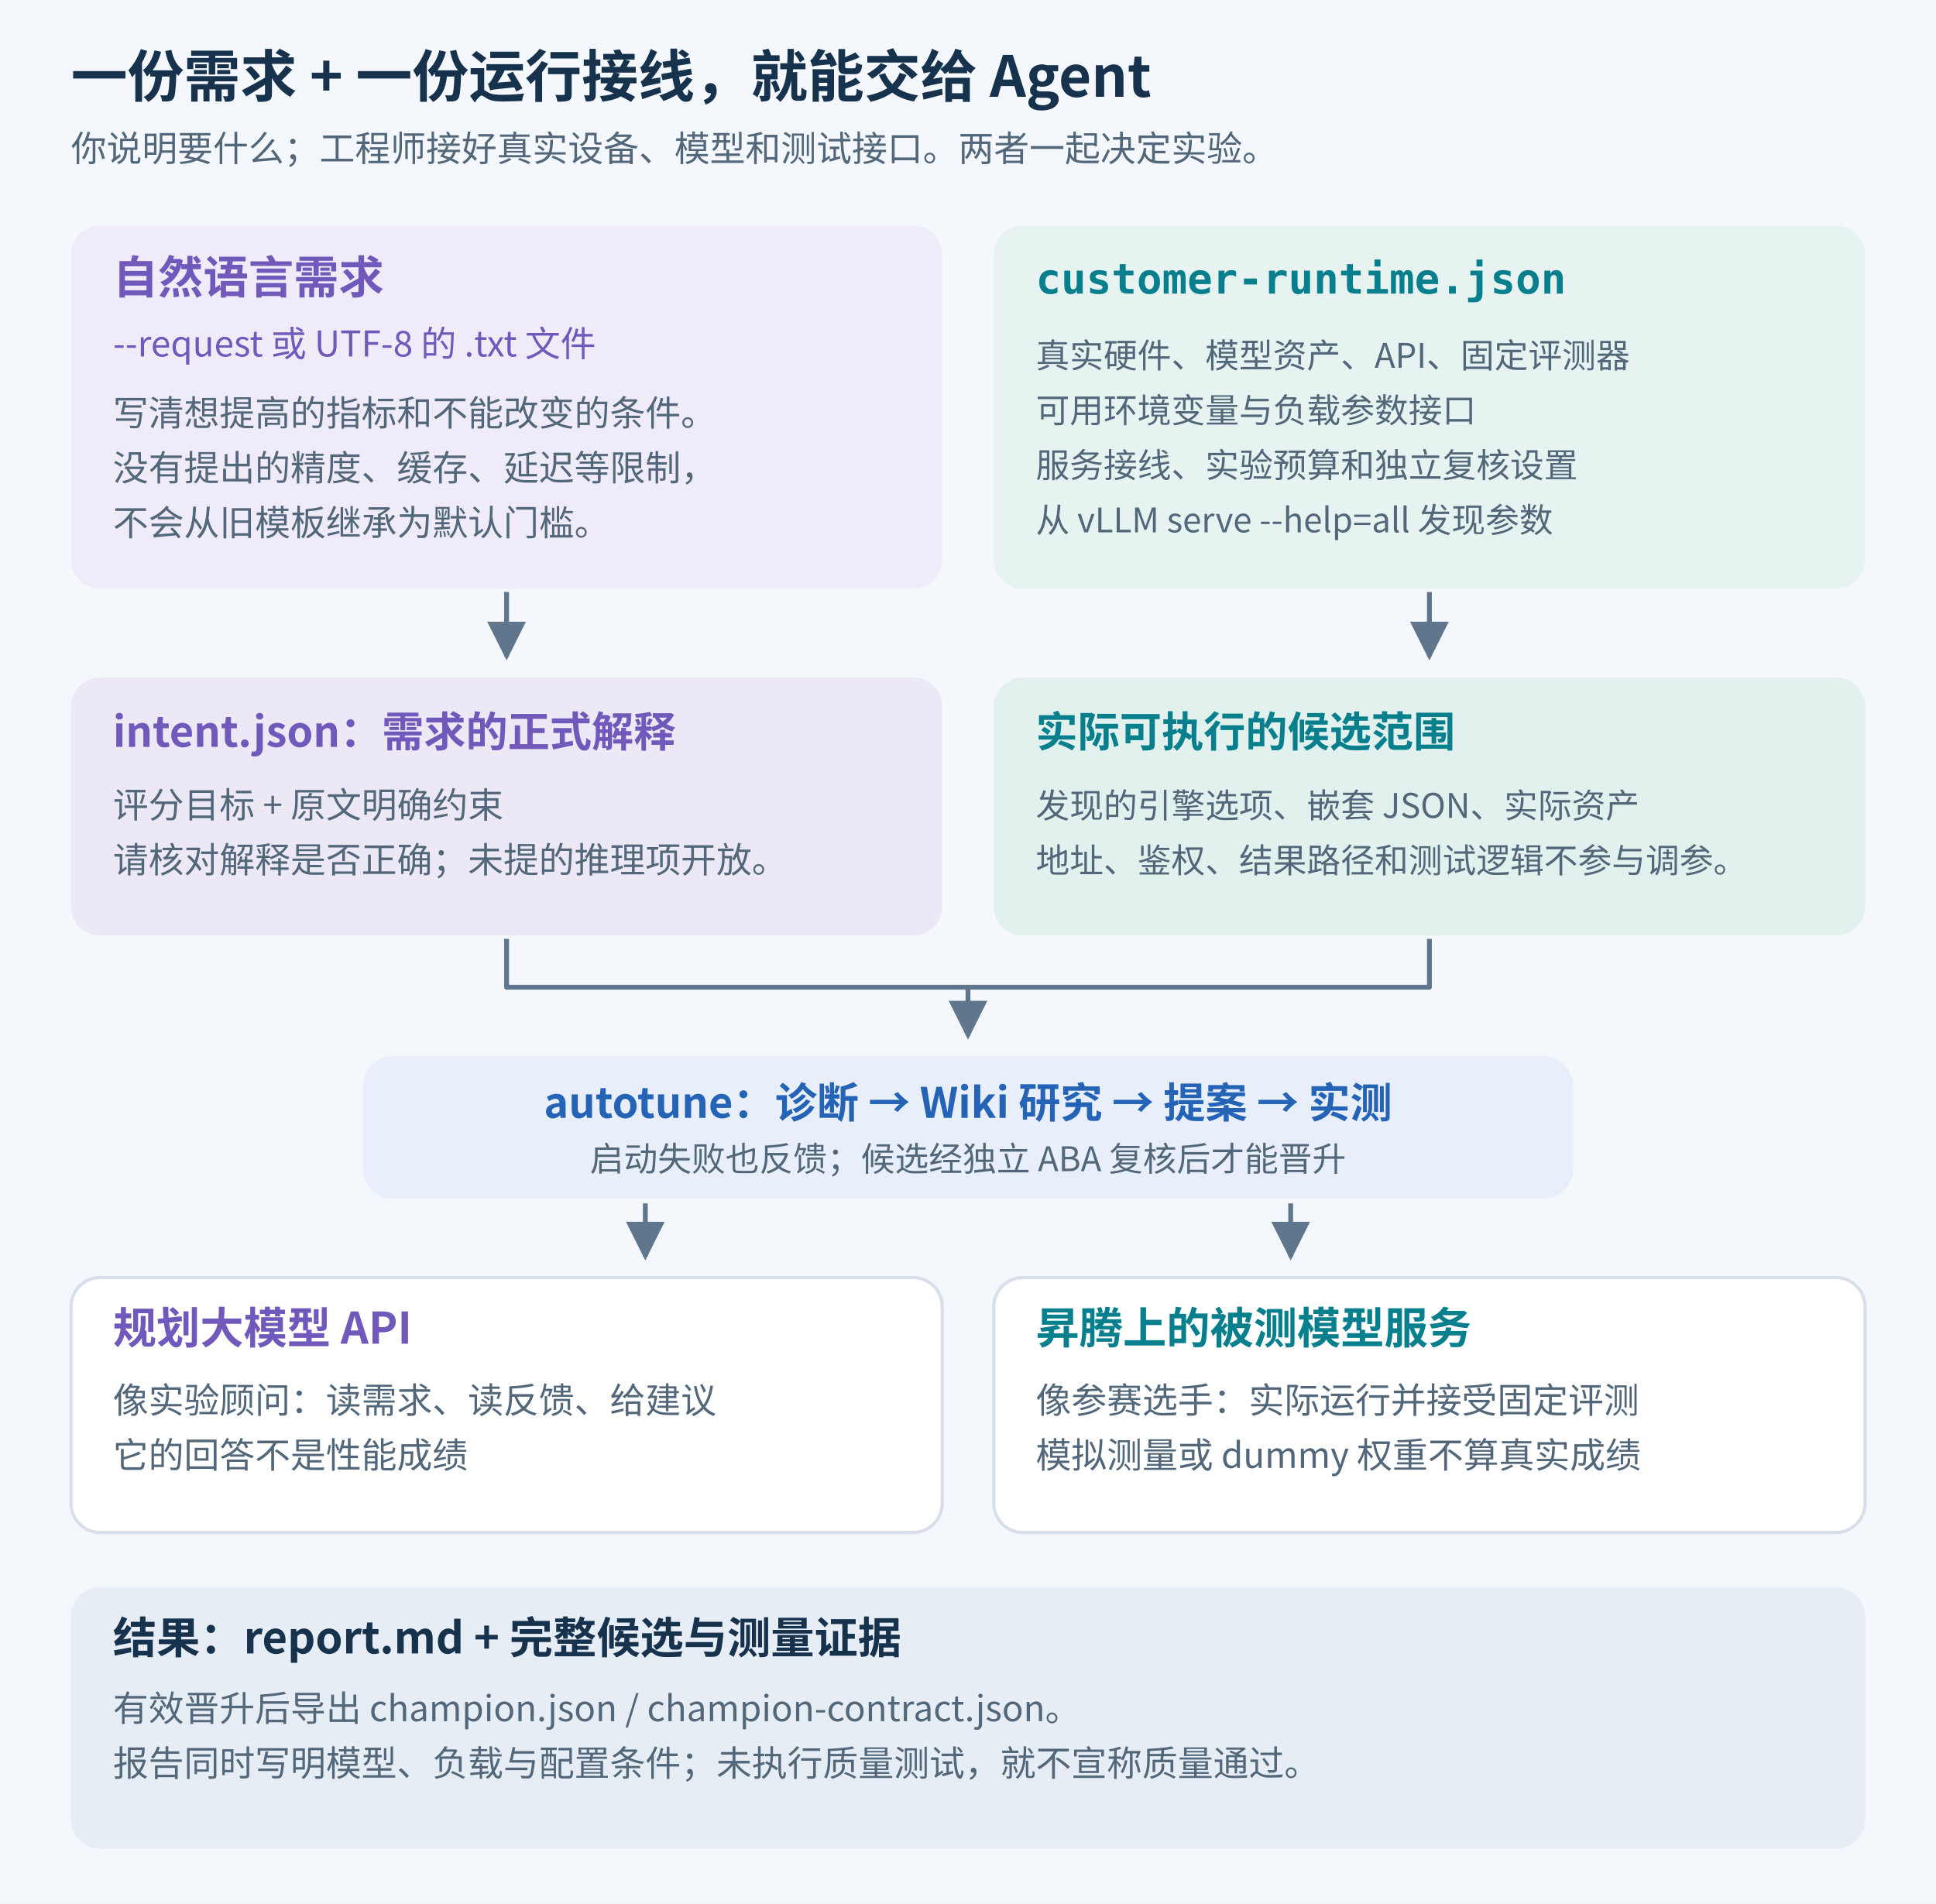
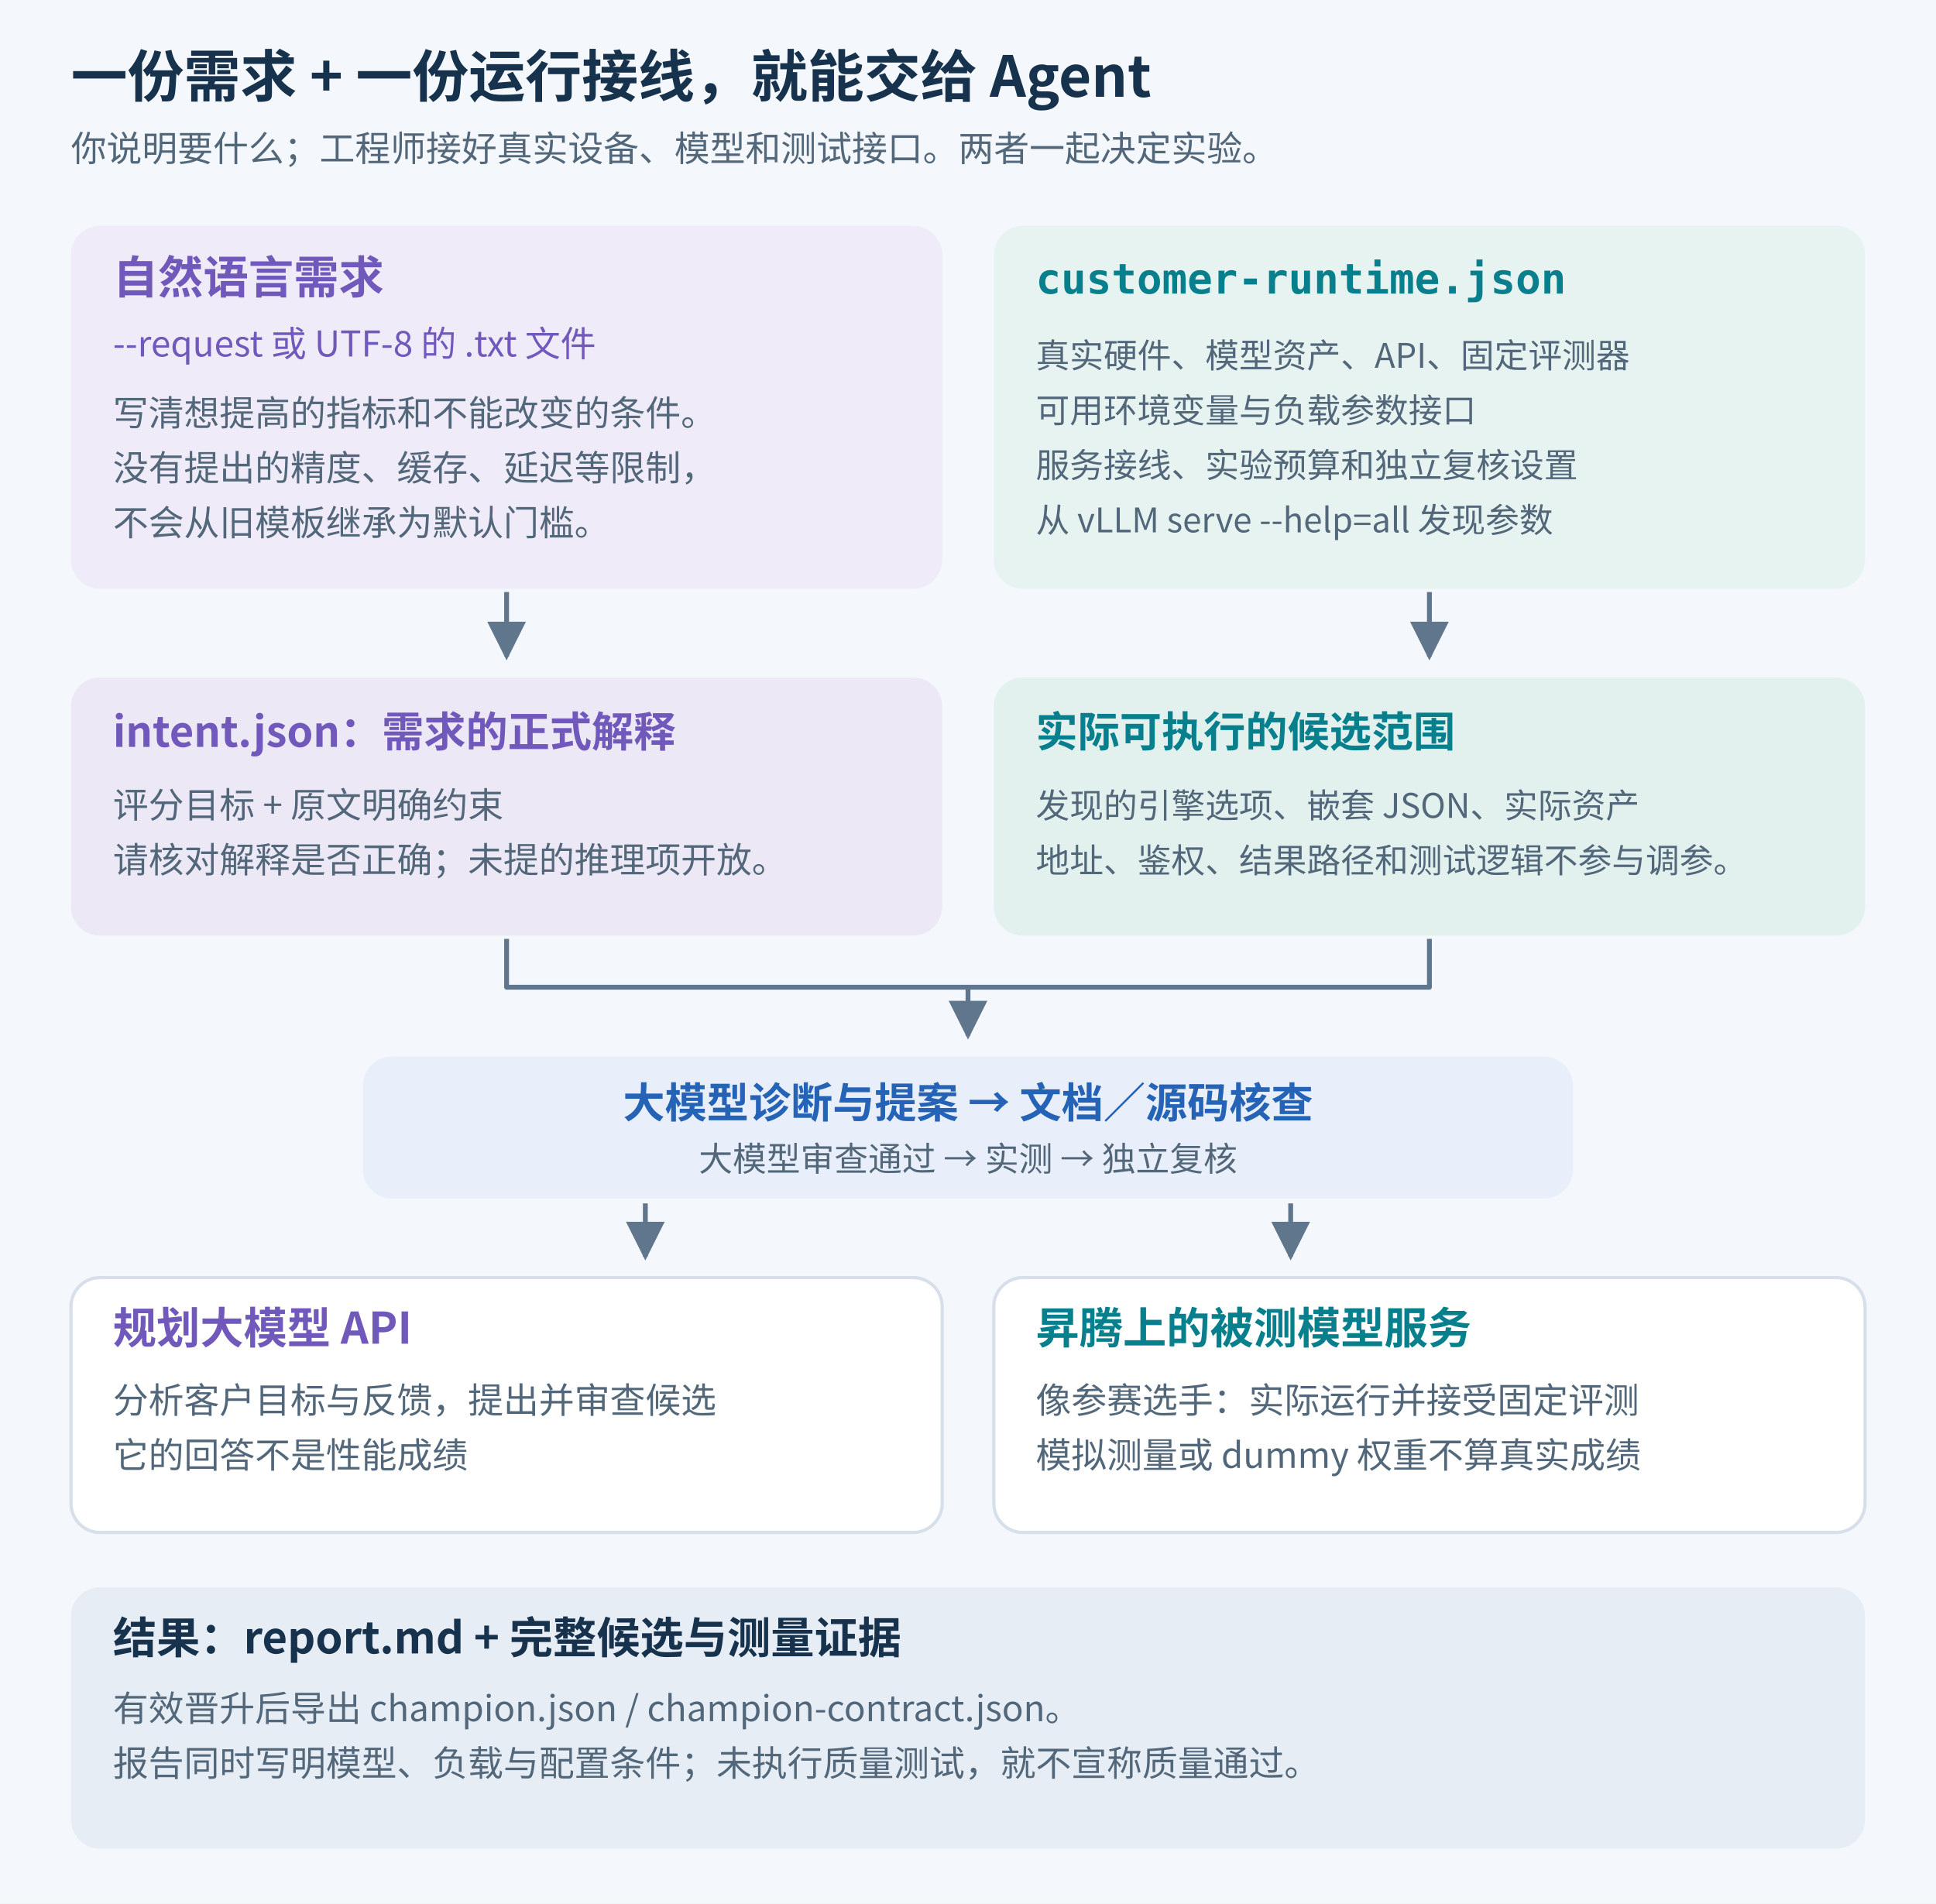
<svg xmlns="http://www.w3.org/2000/svg" width="1200" height="1180" viewBox="0 0 1200 1180" role="img" aria-labelledby="title desc">
  <defs>
    <marker id="arrow" viewBox="0 0 10 10" refX="9" refY="5" markerWidth="8" markerHeight="8" orient="auto-start-reverse">
      <path d="M0 0 L10 5 L0 10 Z" fill="#60768c" />
    </marker>
  </defs>
  <style>text{font-family:"Noto Sans CJK SC","Microsoft YaHei","PingFang SC",sans-serif} .code{font-family:"DejaVu Sans Mono",monospace}</style>
  <rect x="0" y="0" width="1200" height="1180" rx="0" fill="#f4f7fb" />
  <text x="44" y="60" font-size="35" fill="#17324d" font-weight="700" text-anchor="start">一份需求 + 一份运行接线，就能交给 Agent</text>
  <text x="44" y="100" font-size="22" fill="#52677a" font-weight="400" text-anchor="start">你说明要什么；工程师接好真实设备、模型和测试接口。两者一起决定实验。</text>
  <rect x="44" y="140" width="540" height="225" rx="18" fill="#efebf8" />
  <text x="70" y="182" font-size="28" fill="#7158bb" font-weight="700" text-anchor="start">自然语言需求</text>
  <text x="70" y="221" font-size="22" fill="#7158bb" font-weight="400" text-anchor="start">--request 或 UTF-8 的 .txt 文件</text>
  <text x="70" y="264" font-size="22" fill="#52677a" font-weight="400" text-anchor="start">写清想提高的指标和不能改变的条件。</text>
  <text x="70" y="298" font-size="22" fill="#52677a" font-weight="400" text-anchor="start">没有提出的精度、缓存、延迟等限制，</text>
  <text x="70" y="332" font-size="22" fill="#52677a" font-weight="400" text-anchor="start">不会从旧模板继承为默认门槛。</text>
  <rect x="616" y="140" width="540" height="225" rx="18" fill="#e7f3f1" />
  <text x="642" y="182" font-size="26" fill="#087f8c" font-weight="700" text-anchor="start" class="code">customer-runtime.json</text>
  <text x="642" y="228" font-size="21" fill="#52677a" font-weight="400" text-anchor="start">真实硬件、模型资产、API、固定评测器</text>
  <text x="642" y="262" font-size="21" fill="#52677a" font-weight="400" text-anchor="start">可用环境变量与负载参数接口</text>
  <text x="642" y="296" font-size="21" fill="#52677a" font-weight="400" text-anchor="start">服务接线、实验预算和独立复核设置</text>
  <text x="642" y="330" font-size="21" fill="#52677a" font-weight="400" text-anchor="start">从 vLLM serve --help=all 发现参数</text>
  <path d="M314 367 L314 407" fill="none" stroke="#60768c" stroke-width="3" stroke-linejoin="round" marker-end="url(#arrow)" />
  <path d="M886 367 L886 407" fill="none" stroke="#60768c" stroke-width="3" stroke-linejoin="round" marker-end="url(#arrow)" />
  <rect x="44" y="420" width="540" height="160" rx="18" fill="#ece8f5" />
  <text x="70" y="463" font-size="26" fill="#7158bb" font-weight="700" text-anchor="start">intent.json：需求的正式解释</text>
  <text x="70" y="507" font-size="22" fill="#52677a" font-weight="400" text-anchor="start">评分目标 + 原文明确约束</text>
  <text x="70" y="541" font-size="22" fill="#52677a" font-weight="400" text-anchor="start">请核对解释是否正确；未提的推理项开放。</text>
  <rect x="616" y="420" width="540" height="160" rx="18" fill="#e2f1ee" />
  <text x="642" y="463" font-size="26" fill="#087f8c" font-weight="700" text-anchor="start">实际可执行的候选范围</text>
  <text x="642" y="507" font-size="21" fill="#52677a" font-weight="400" text-anchor="start">发现的引擎选项、嵌套 JSON、实际资产</text>
  <text x="642" y="541" font-size="21" fill="#52677a" font-weight="400" text-anchor="start">地址、鉴权、结果路径和测试逻辑不参与调参。</text>
  <path d="M314 582 V612 H886 V582" fill="none" stroke="#60768c" stroke-width="3" stroke-linejoin="round" />
  <path d="M600 612 L600 642" fill="none" stroke="#60768c" stroke-width="3" stroke-linejoin="round" marker-end="url(#arrow)" />
  <rect x="225" y="655" width="750" height="88" rx="18" fill="#e8effa" />
-   <text x="600" y="693" font-size="26" fill="#2463b5" font-weight="700" text-anchor="middle">autotune：诊断 → Wiki 研究 → 提案 → 实测</text>
-   <text x="600" y="726" font-size="21" fill="#52677a" font-weight="400" text-anchor="middle">启动失败也反馈；候选经独立 ABA 复核后才能晋升</text>
+   <text x="600" y="693" font-size="26" fill="#2463b5" font-weight="700" text-anchor="middle">大模型诊断与提案 → 文档／源码核查</text>
+   <text x="600" y="726" font-size="21" fill="#52677a" font-weight="400" text-anchor="middle">大模型审查通过 → 实测 → 独立复核</text>
  <path d="M400 746 L400 779" fill="none" stroke="#60768c" stroke-width="3" stroke-linejoin="round" marker-end="url(#arrow)" />
  <path d="M800 746 L800 779" fill="none" stroke="#60768c" stroke-width="3" stroke-linejoin="round" marker-end="url(#arrow)" />
  <rect x="44" y="792" width="540" height="158" rx="18" fill="white" stroke="#d6dfea" stroke-width="2" />
  <rect x="616" y="792" width="540" height="158" rx="18" fill="white" stroke="#d6dfea" stroke-width="2" />
  <text x="70" y="833" font-size="27" fill="#7158bb" font-weight="700" text-anchor="start">规划大模型 API</text>
-   <text x="70" y="876" font-size="22" fill="#52677a" font-weight="400" text-anchor="start">像实验顾问：读需求、读反馈、给建议</text>
+   <text x="70" y="876" font-size="22" fill="#52677a" font-weight="400" text-anchor="start">分析客户目标与反馈，提出并审查候选</text>
  <text x="70" y="910" font-size="22" fill="#52677a" font-weight="400" text-anchor="start">它的回答不是性能成绩</text>
  <text x="642" y="833" font-size="27" fill="#087f8c" font-weight="700" text-anchor="start">昇腾上的被测模型服务</text>
  <text x="642" y="876" font-size="22" fill="#52677a" font-weight="400" text-anchor="start">像参赛选手：实际运行并接受固定评测</text>
  <text x="642" y="910" font-size="22" fill="#52677a" font-weight="400" text-anchor="start">模拟测量或 dummy 权重不算真实成绩</text>
  <rect x="44" y="984" width="1112" height="162" rx="18" fill="#e7edf5" />
  <text x="70" y="1025" font-size="27" fill="#17324d" font-weight="700" text-anchor="start">结果：report.md + 完整候选与测量证据</text>
  <text x="70" y="1067" font-size="22" fill="#52677a" font-weight="400" text-anchor="start">有效晋升后导出 champion.json / champion-contract.json。</text>
  <text x="70" y="1101" font-size="22" fill="#52677a" font-weight="400" text-anchor="start">报告同时写明模型、负载与配置条件；未执行质量测试，就不宣称质量通过。</text>
</svg>
